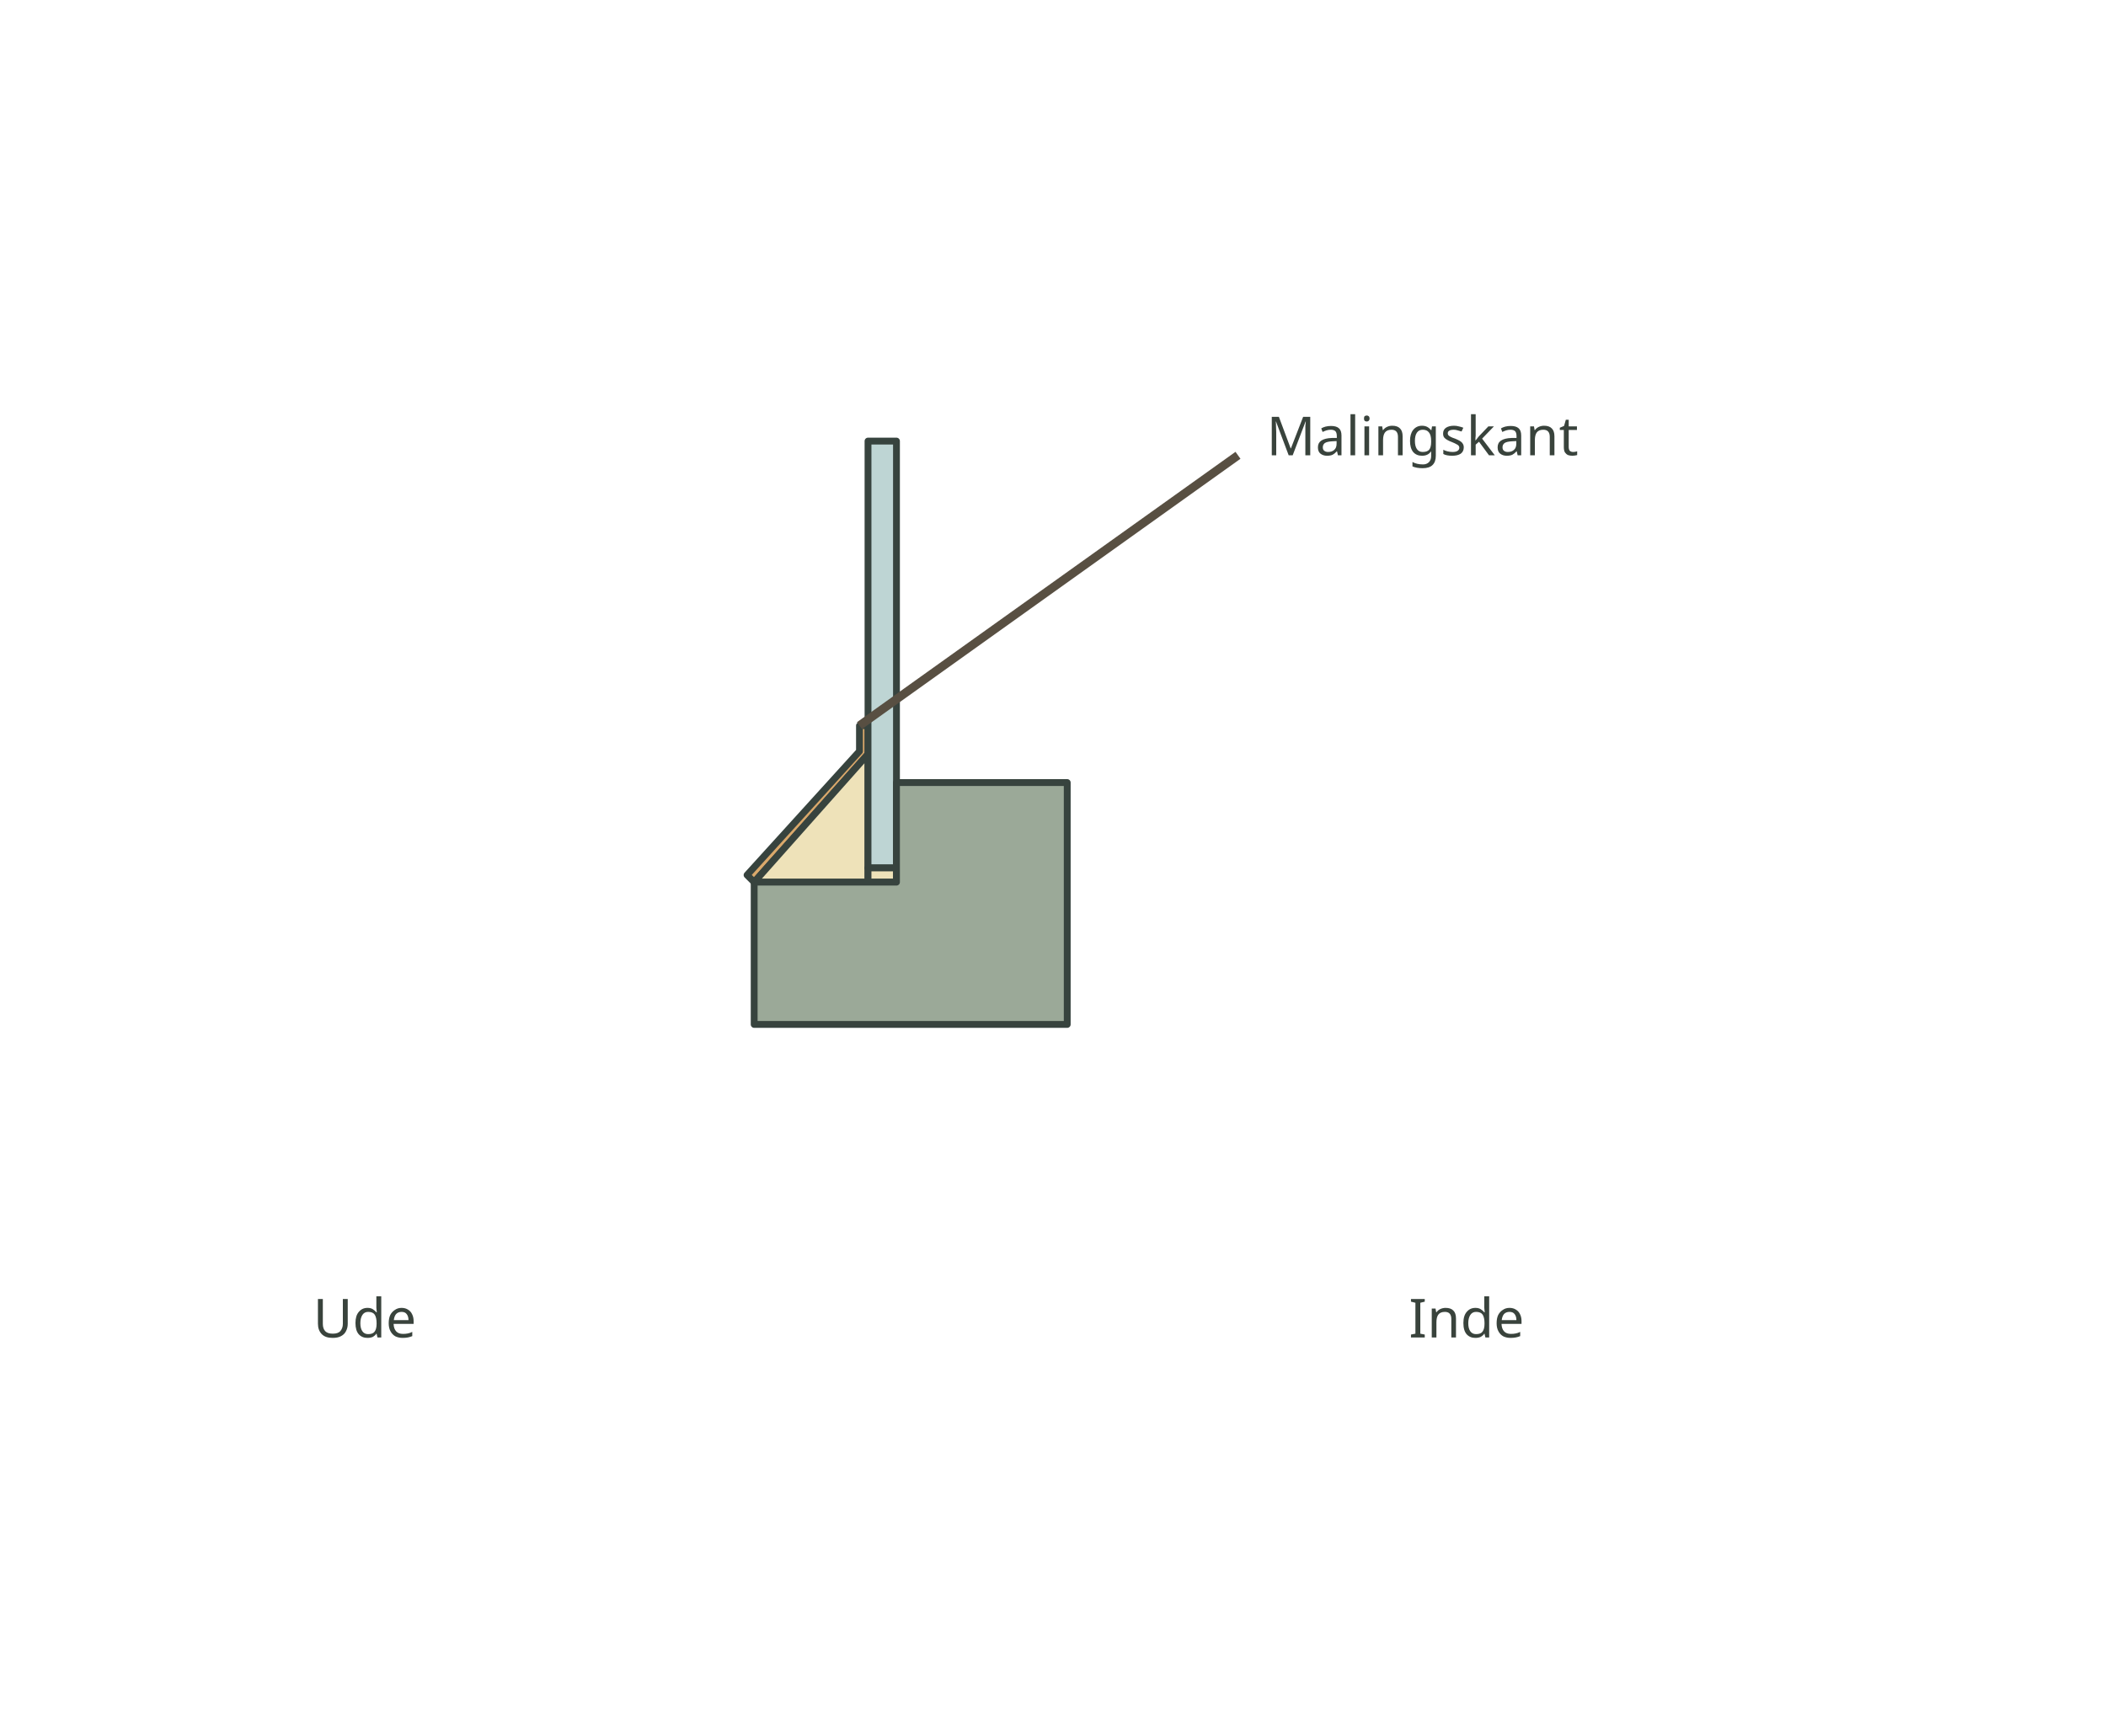
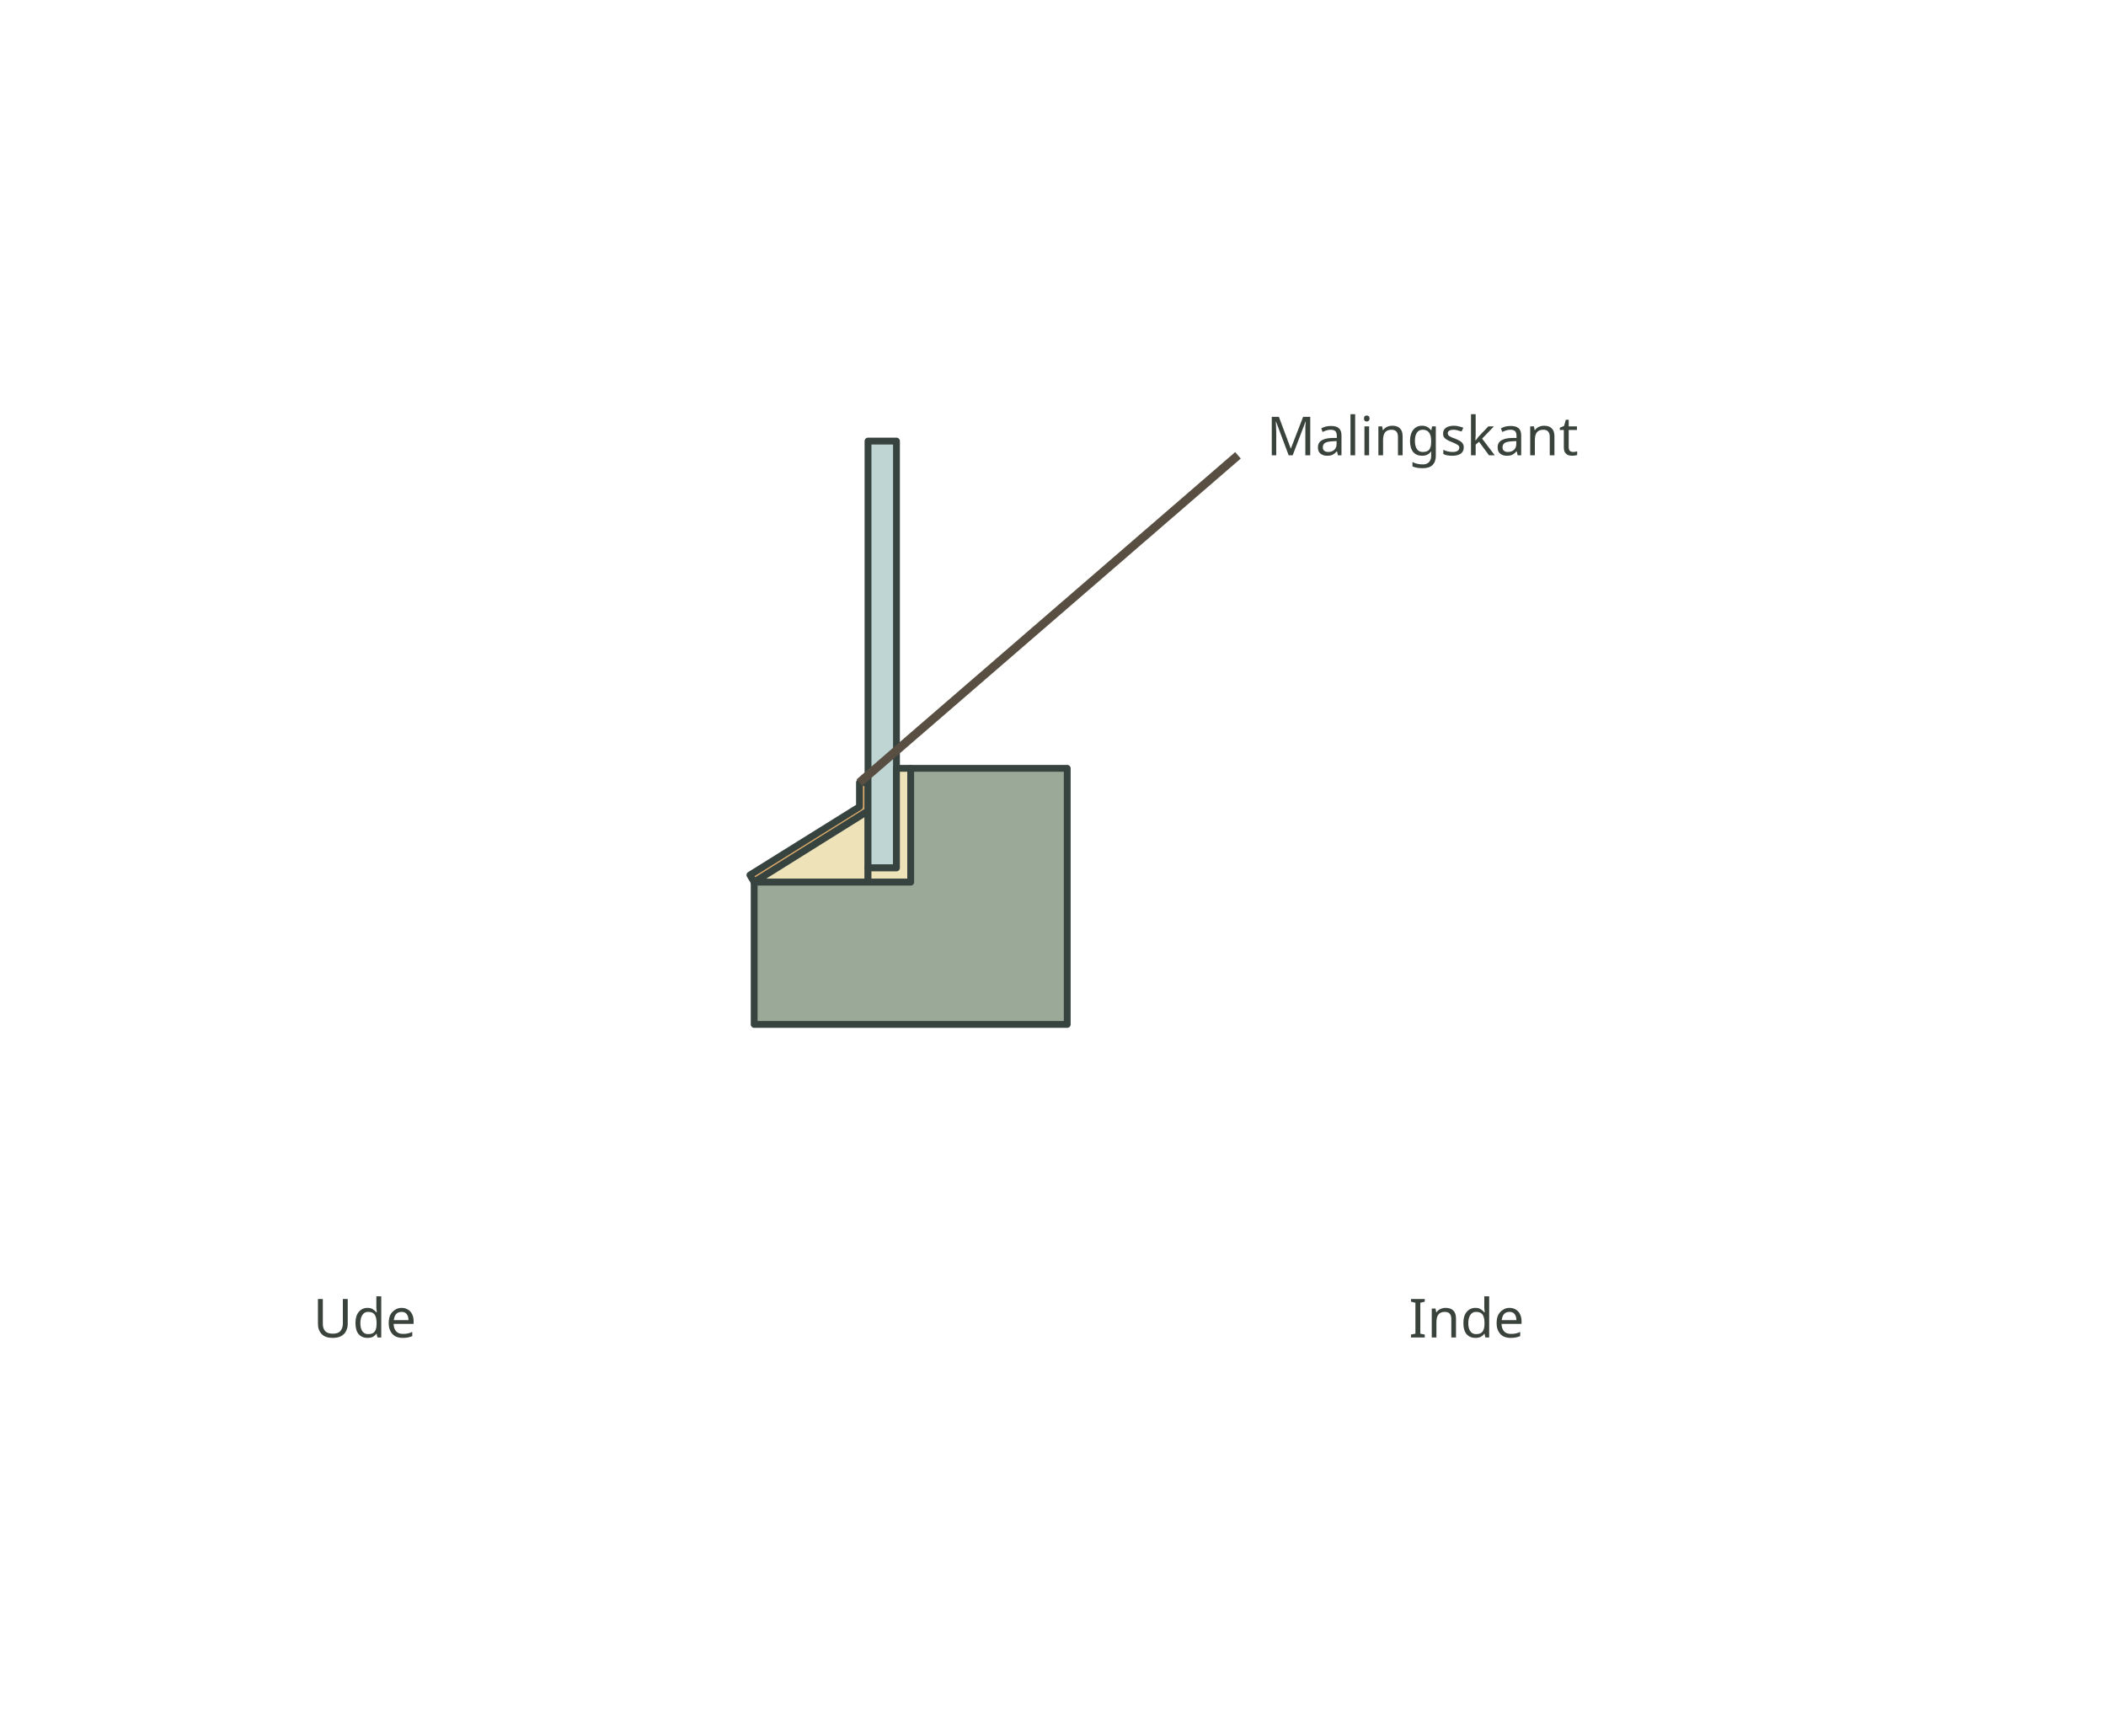
<svg xmlns="http://www.w3.org/2000/svg" viewBox="0 0 148 122">
-   <path d="M60.400,52.800 L52.500,61.500 L53.000,62.000 L61.000,53.000 L61.000,51.000 L60.400,51.000 Z" fill="#d9a86b" fill-rule="evenodd" stroke="#37433e" stroke-width=".48" stroke-linejoin="round" />
-   <path d="M61.000,53.000 L61.000,62.000 L53.000,62.000 Z" fill="#eee2b9" fill-rule="evenodd" stroke="#37433e" stroke-width=".48" stroke-linejoin="round" />
+   <path d="M60.400,56.700 L52.700,61.500 L53.000,62.000 L61.000,57.000 L61.000,55.000 L60.400,55.000 Z" fill="#d9a86b" fill-rule="evenodd" stroke="#37433e" stroke-width=".48" stroke-linejoin="round" />
+   <path d="M61.000,57.000 L61.000,62.000 L53.000,62.000 Z" fill="#eee2b9" fill-rule="evenodd" stroke="#37433e" stroke-width=".48" stroke-linejoin="round" />
  <path d="M63.000,31.000 L61.000,31.000 L61.000,61.000 L63.000,61.000 Z" fill="#bed5d4" fill-rule="evenodd" stroke="#37433e" stroke-width=".48" stroke-linejoin="round" />
-   <path d="M63.000,61.000 L61.000,61.000 L61.000,62.000 L63.000,62.000 Z" fill="#eee2b9" fill-rule="evenodd" stroke="#37433e" stroke-width=".48" stroke-linejoin="round" />
-   <path d="M63.000,62.000 L53.000,62.000 L53.000,72.000 L75.000,72.000 L75.000,55.000 L63.000,55.000 Z" fill="#9ba998" fill-rule="evenodd" stroke="#37433e" stroke-width=".48" stroke-linejoin="round" />
-   <path d="M60.4 51 L87 32" stroke="#584f42" stroke-width=".6" fill="none" stroke-dasharray="" />
+   <path d="M63.000,61.000 L61.000,61.000 L61.000,62.000 L64.000,62.000 L64.000,54.000 L63.000,54.000 Z" fill="#eee2b9" fill-rule="evenodd" stroke="#37433e" stroke-width=".48" stroke-linejoin="round" />
+   <path d="M64.000,62.000 L53.000,62.000 L53.000,72.000 L75.000,72.000 L75.000,54.000 L64.000,54.000 Z" fill="#9ba998" fill-rule="evenodd" stroke="#37433e" stroke-width=".48" stroke-linejoin="round" />
+   <path d="M60.4 55 L87 32" stroke="#584f42" stroke-width=".6" fill="none" stroke-dasharray="" />
  <text x="89" y="32" fill="#39433c" font-family="sans-serif" font-size="3.8">Malingskant</text>
  <text x="22" y="94" fill="#39433c" font-family="sans-serif" font-size="3.8">Ude</text>
  <text x="99" y="94" fill="#39433c" font-family="sans-serif" font-size="3.8">Inde</text>
</svg>
